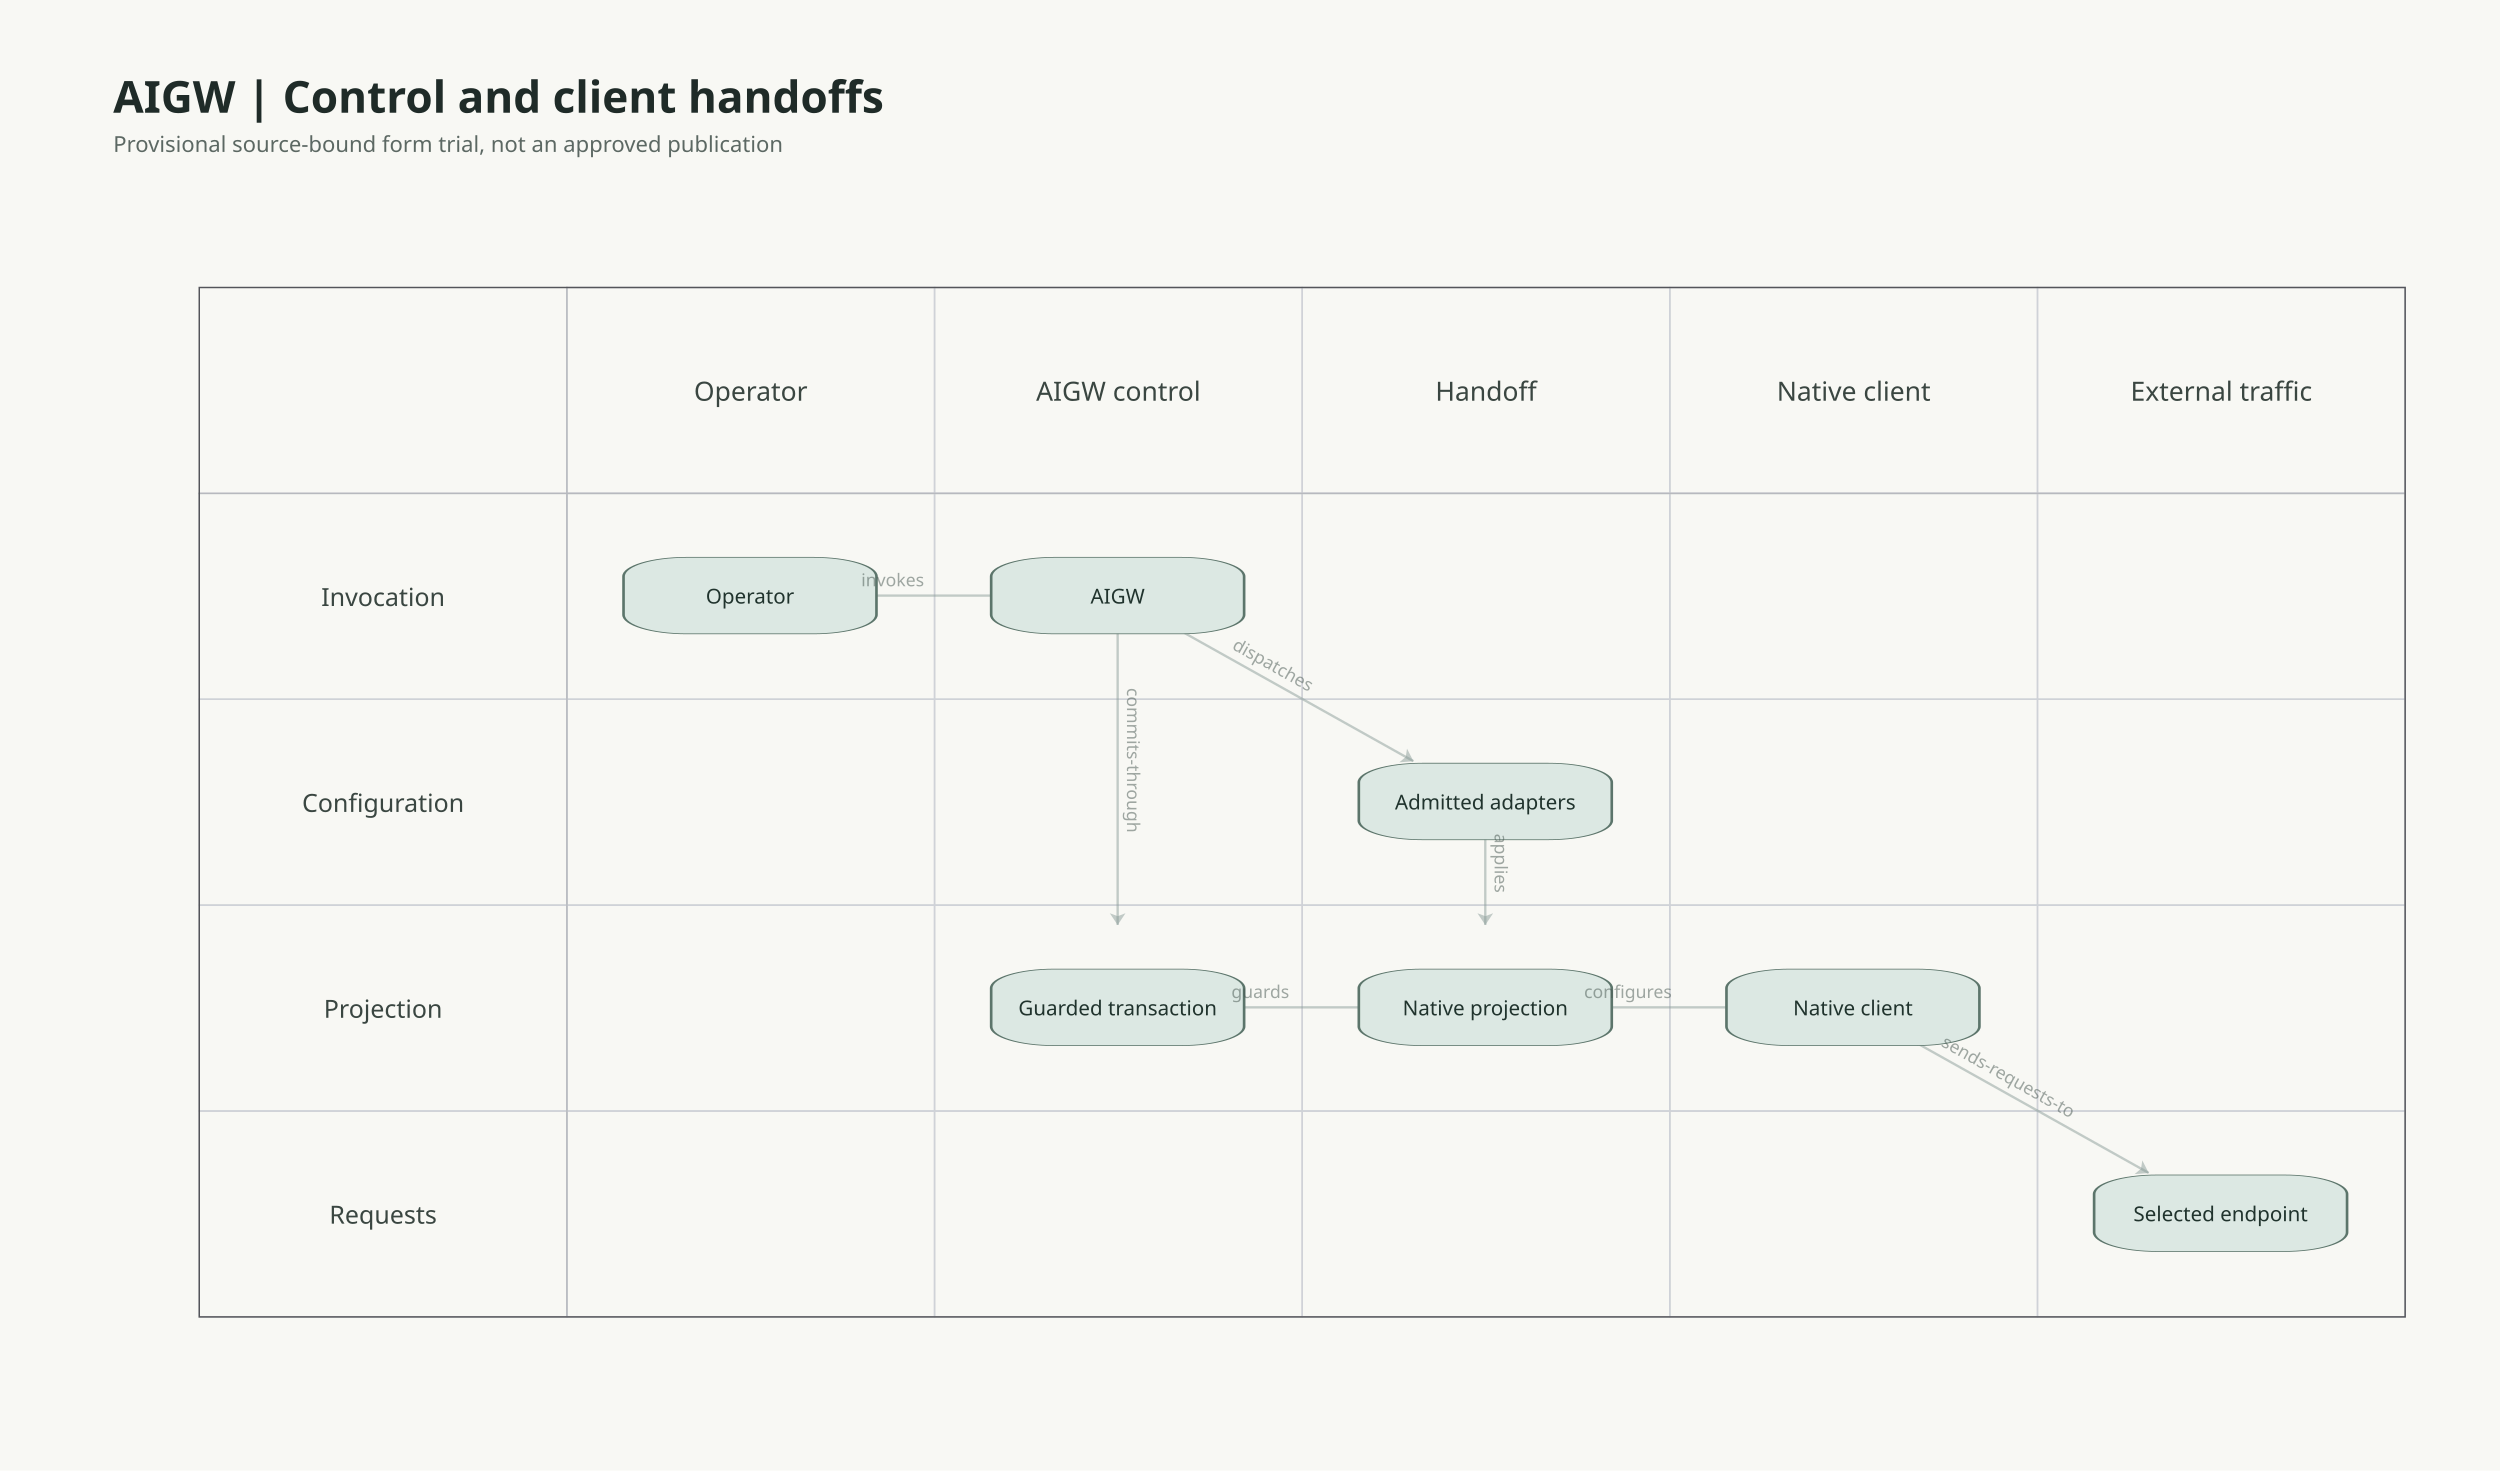
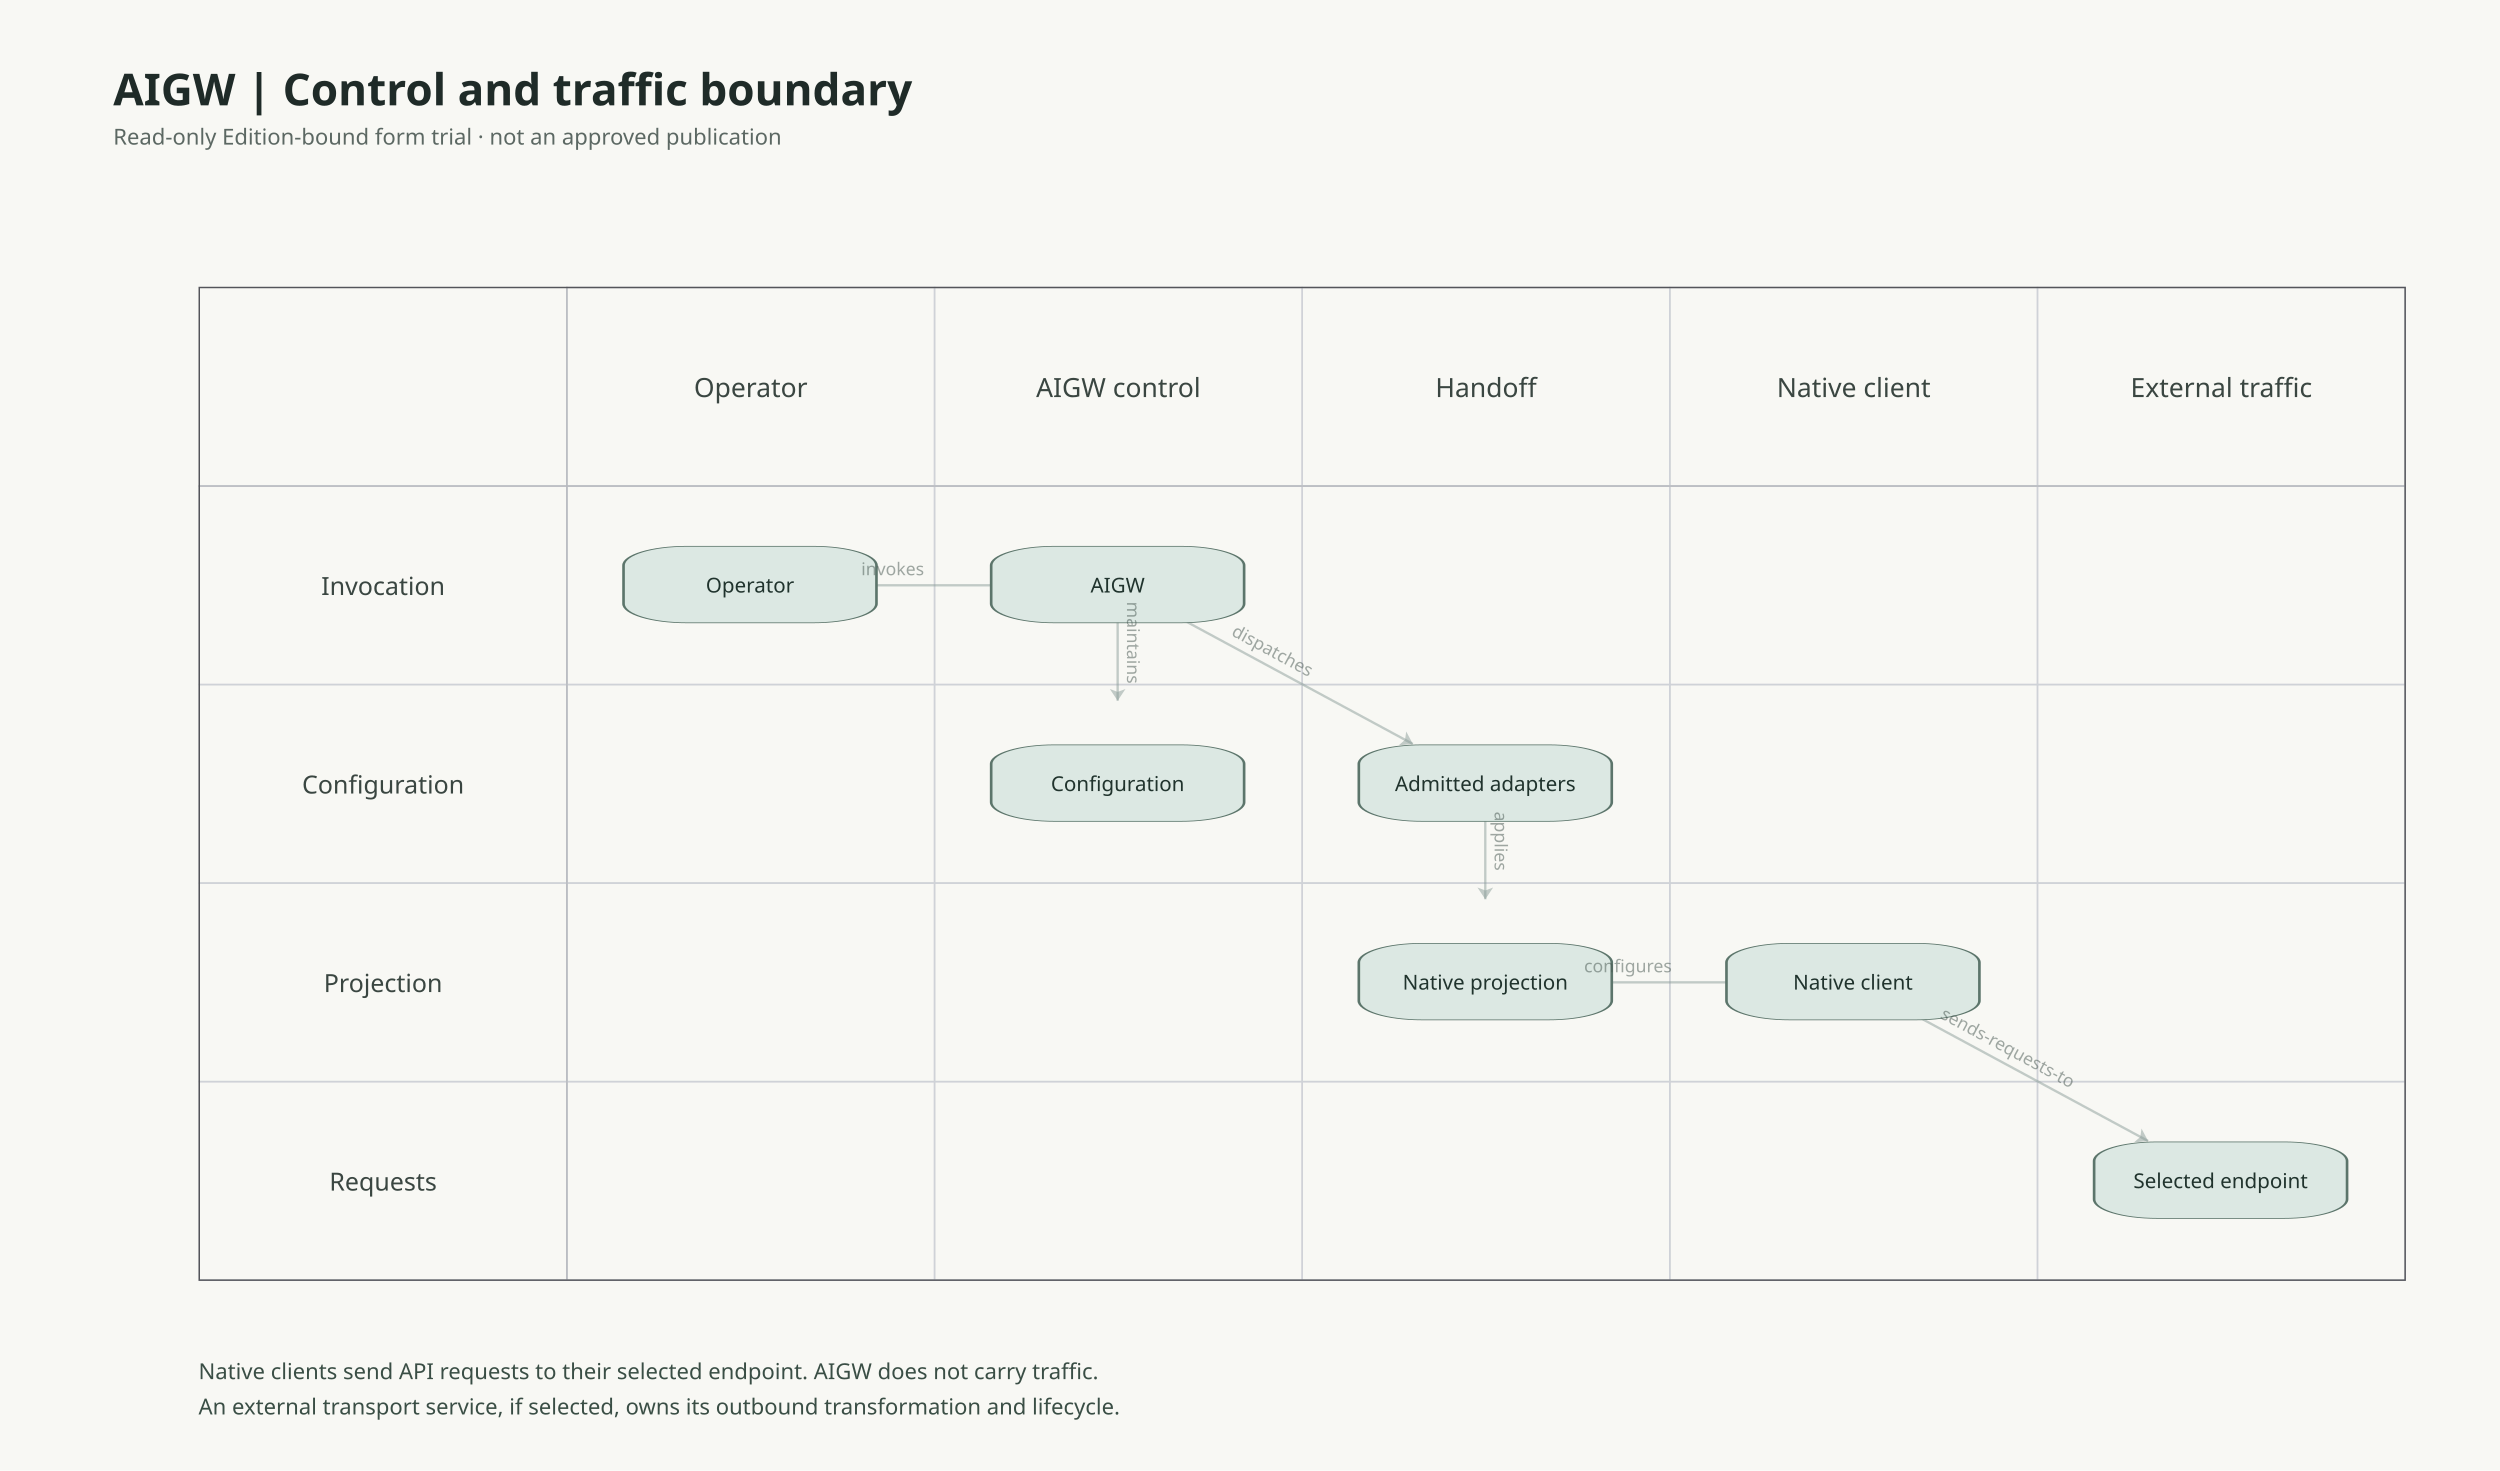
<svg xmlns="http://www.w3.org/2000/svg" width="1700" height="1000" version="1.1" baseProfile="full" viewBox="0 0 1700 1000">
  <rect width="1700" height="1000" x="0" y="0" fill="#f8f8f4" />
-   <path d="M135 195l1500 0l0 700l-1500 0Z" fill="none" pointer-events="visible" stroke="#54555a" stroke-width="0" class="zr0-cls-0" />
-   <path d="M385.5 335.5l250 0l0 140l-250 0Z" fill="none" pointer-events="visible" stroke="#cfd2d7" class="zr0-cls-0" />
-   <path d="M635.5 335.5l250 0l0 140l-250 0Z" fill="none" pointer-events="visible" stroke="#cfd2d7" class="zr0-cls-0" />
-   <path d="M885.5 335.5l250 0l0 140l-250 0Z" fill="none" pointer-events="visible" stroke="#cfd2d7" class="zr0-cls-0" />
-   <path d="M1135.5 335.5l250 0l0 140l-250 0Z" fill="none" pointer-events="visible" stroke="#cfd2d7" class="zr0-cls-0" />
-   <path d="M1385.5 335.5l250 0l0 140l-250 0Z" fill="none" pointer-events="visible" stroke="#cfd2d7" class="zr0-cls-0" />
-   <path d="M385.5 475.5l250 0l0 140l-250 0Z" fill="none" pointer-events="visible" stroke="#cfd2d7" class="zr0-cls-0" />
-   <path d="M635.5 475.5l250 0l0 140l-250 0Z" fill="none" pointer-events="visible" stroke="#cfd2d7" class="zr0-cls-0" />
-   <path d="M885.5 475.5l250 0l0 140l-250 0Z" fill="none" pointer-events="visible" stroke="#cfd2d7" class="zr0-cls-0" />
-   <path d="M1135.5 475.5l250 0l0 140l-250 0Z" fill="none" pointer-events="visible" stroke="#cfd2d7" class="zr0-cls-0" />
-   <path d="M1385.5 475.5l250 0l0 140l-250 0Z" fill="none" pointer-events="visible" stroke="#cfd2d7" class="zr0-cls-0" />
-   <path d="M385.5 615.5l250 0l0 140l-250 0Z" fill="none" pointer-events="visible" stroke="#cfd2d7" class="zr0-cls-0" />
-   <path d="M635.5 615.5l250 0l0 140l-250 0Z" fill="none" pointer-events="visible" stroke="#cfd2d7" class="zr0-cls-0" />
-   <path d="M885.5 615.5l250 0l0 140l-250 0Z" fill="none" pointer-events="visible" stroke="#cfd2d7" class="zr0-cls-0" />
-   <path d="M1135.5 615.5l250 0l0 140l-250 0Z" fill="none" pointer-events="visible" stroke="#cfd2d7" class="zr0-cls-0" />
-   <path d="M1385.5 615.5l250 0l0 140l-250 0Z" fill="none" pointer-events="visible" stroke="#cfd2d7" class="zr0-cls-0" />
-   <path d="M385.5 755.5l250 0l0 140l-250 0Z" fill="none" pointer-events="visible" stroke="#cfd2d7" class="zr0-cls-0" />
-   <path d="M635.5 755.5l250 0l0 140l-250 0Z" fill="none" pointer-events="visible" stroke="#cfd2d7" class="zr0-cls-0" />
-   <path d="M885.5 755.5l250 0l0 140l-250 0Z" fill="none" pointer-events="visible" stroke="#cfd2d7" class="zr0-cls-0" />
-   <path d="M1135.5 755.5l250 0l0 140l-250 0Z" fill="none" pointer-events="visible" stroke="#cfd2d7" class="zr0-cls-0" />
-   <path d="M1385.5 755.5l250 0l0 140l-250 0Z" fill="none" pointer-events="visible" stroke="#cfd2d7" class="zr0-cls-0" />
-   <path d="M135.5 195.5l250 0l0 140l-250 0Z" fill="none" pointer-events="visible" class="zr0-cls-0" />
-   <path d="M385.5 195.5l250 0l0 140l-250 0Z" fill="none" pointer-events="visible" stroke="#cfd2d7" class="zr0-cls-0" />
-   <path d="M635.5 195.5l250 0l0 140l-250 0Z" fill="none" pointer-events="visible" stroke="#cfd2d7" class="zr0-cls-0" />
-   <path d="M885.5 195.5l250 0l0 140l-250 0Z" fill="none" pointer-events="visible" stroke="#cfd2d7" class="zr0-cls-0" />
-   <path d="M1135.5 195.5l250 0l0 140l-250 0Z" fill="none" pointer-events="visible" stroke="#cfd2d7" class="zr0-cls-0" />
-   <path d="M1385.5 195.5l250 0l0 140l-250 0Z" fill="none" pointer-events="visible" stroke="#cfd2d7" class="zr0-cls-0" />
-   <path d="M135.5 335.5l250 0l0 140l-250 0Z" fill="none" pointer-events="visible" stroke="#cfd2d7" class="zr0-cls-0" />
-   <path d="M135.5 475.5l250 0l0 140l-250 0Z" fill="none" pointer-events="visible" stroke="#cfd2d7" class="zr0-cls-0" />
-   <path d="M135.5 615.5l250 0l0 140l-250 0Z" fill="none" pointer-events="visible" stroke="#cfd2d7" class="zr0-cls-0" />
-   <path d="M135.5 755.5l250 0l0 140l-250 0Z" fill="none" pointer-events="visible" stroke="#cfd2d7" class="zr0-cls-0" />
+   <path d="M135 195l1500 0l0 675l-1500 0Z" fill="none" pointer-events="visible" stroke="#54555a" stroke-width="0" class="zr0-cls-0" />
+   <path d="M385.5 330.5l250 0l0 135l-250 0Z" fill="none" pointer-events="visible" stroke="#cfd2d7" class="zr0-cls-0" />
+   <path d="M635.5 330.5l250 0l0 135l-250 0Z" fill="none" pointer-events="visible" stroke="#cfd2d7" class="zr0-cls-0" />
+   <path d="M885.5 330.5l250 0l0 135l-250 0Z" fill="none" pointer-events="visible" stroke="#cfd2d7" class="zr0-cls-0" />
+   <path d="M1135.5 330.5l250 0l0 135l-250 0Z" fill="none" pointer-events="visible" stroke="#cfd2d7" class="zr0-cls-0" />
+   <path d="M1385.5 330.5l250 0l0 135l-250 0Z" fill="none" pointer-events="visible" stroke="#cfd2d7" class="zr0-cls-0" />
+   <path d="M385.5 465.5l250 0l0 135l-250 0Z" fill="none" pointer-events="visible" stroke="#cfd2d7" class="zr0-cls-0" />
+   <path d="M635.5 465.5l250 0l0 135l-250 0Z" fill="none" pointer-events="visible" stroke="#cfd2d7" class="zr0-cls-0" />
+   <path d="M885.5 465.5l250 0l0 135l-250 0Z" fill="none" pointer-events="visible" stroke="#cfd2d7" class="zr0-cls-0" />
+   <path d="M1135.5 465.5l250 0l0 135l-250 0Z" fill="none" pointer-events="visible" stroke="#cfd2d7" class="zr0-cls-0" />
+   <path d="M1385.5 465.5l250 0l0 135l-250 0Z" fill="none" pointer-events="visible" stroke="#cfd2d7" class="zr0-cls-0" />
+   <path d="M385.5 600.5l250 0l0 135l-250 0Z" fill="none" pointer-events="visible" stroke="#cfd2d7" class="zr0-cls-0" />
+   <path d="M635.5 600.5l250 0l0 135l-250 0Z" fill="none" pointer-events="visible" stroke="#cfd2d7" class="zr0-cls-0" />
+   <path d="M885.5 600.5l250 0l0 135l-250 0Z" fill="none" pointer-events="visible" stroke="#cfd2d7" class="zr0-cls-0" />
+   <path d="M1135.5 600.5l250 0l0 135l-250 0Z" fill="none" pointer-events="visible" stroke="#cfd2d7" class="zr0-cls-0" />
+   <path d="M1385.5 600.5l250 0l0 135l-250 0Z" fill="none" pointer-events="visible" stroke="#cfd2d7" class="zr0-cls-0" />
+   <path d="M385.5 735.5l250 0l0 135l-250 0Z" fill="none" pointer-events="visible" stroke="#cfd2d7" class="zr0-cls-0" />
+   <path d="M635.5 735.5l250 0l0 135l-250 0Z" fill="none" pointer-events="visible" stroke="#cfd2d7" class="zr0-cls-0" />
+   <path d="M885.5 735.5l250 0l0 135l-250 0Z" fill="none" pointer-events="visible" stroke="#cfd2d7" class="zr0-cls-0" />
+   <path d="M1135.5 735.5l250 0l0 135l-250 0Z" fill="none" pointer-events="visible" stroke="#cfd2d7" class="zr0-cls-0" />
+   <path d="M1385.5 735.5l250 0l0 135l-250 0Z" fill="none" pointer-events="visible" stroke="#cfd2d7" class="zr0-cls-0" />
+   <path d="M135.5 195.5l250 0l0 135l-250 0Z" fill="none" pointer-events="visible" class="zr0-cls-0" />
+   <path d="M385.5 195.5l250 0l0 135l-250 0Z" fill="none" pointer-events="visible" stroke="#cfd2d7" class="zr0-cls-0" />
+   <path d="M635.5 195.5l250 0l0 135l-250 0Z" fill="none" pointer-events="visible" stroke="#cfd2d7" class="zr0-cls-0" />
+   <path d="M885.5 195.5l250 0l0 135l-250 0Z" fill="none" pointer-events="visible" stroke="#cfd2d7" class="zr0-cls-0" />
+   <path d="M1135.5 195.5l250 0l0 135l-250 0Z" fill="none" pointer-events="visible" stroke="#cfd2d7" class="zr0-cls-0" />
+   <path d="M1385.5 195.5l250 0l0 135l-250 0Z" fill="none" pointer-events="visible" stroke="#cfd2d7" class="zr0-cls-0" />
+   <path d="M135.5 330.5l250 0l0 135l-250 0Z" fill="none" pointer-events="visible" stroke="#cfd2d7" class="zr0-cls-0" />
+   <path d="M135.5 465.5l250 0l0 135l-250 0Z" fill="none" pointer-events="visible" stroke="#cfd2d7" class="zr0-cls-0" />
+   <path d="M135.5 600.5l250 0l0 135l-250 0Z" fill="none" pointer-events="visible" stroke="#cfd2d7" class="zr0-cls-0" />
+   <path d="M135.5 735.5l250 0l0 135l-250 0Z" fill="none" pointer-events="visible" stroke="#cfd2d7" class="zr0-cls-0" />
  <g clip-path="url(#zr0-c0)">
-     <text dominant-baseline="central" text-anchor="middle" style="font-size:18px;font-family:sans-serif;" transform="translate(510.5 265.5)" fill="#3a4641">Operator</text>
+     <text dominant-baseline="central" text-anchor="middle" style="font-size:18px;font-family:sans-serif;" transform="translate(510.5 263)" fill="#3a4641">Operator</text>
  </g>
  <g clip-path="url(#zr0-c1)">
-     <text dominant-baseline="central" text-anchor="middle" style="font-size:18px;font-family:sans-serif;" xml:space="preserve" transform="translate(760.5 265.5)" fill="#3a4641">AIGW control</text>
+     <text dominant-baseline="central" text-anchor="middle" style="font-size:18px;font-family:sans-serif;" xml:space="preserve" transform="translate(760.5 263)" fill="#3a4641">AIGW control</text>
  </g>
  <g clip-path="url(#zr0-c2)">
-     <text dominant-baseline="central" text-anchor="middle" style="font-size:18px;font-family:sans-serif;" transform="translate(1010.5 265.5)" fill="#3a4641">Handoff</text>
+     <text dominant-baseline="central" text-anchor="middle" style="font-size:18px;font-family:sans-serif;" transform="translate(1010.5 263)" fill="#3a4641">Handoff</text>
  </g>
  <g clip-path="url(#zr0-c3)">
-     <text dominant-baseline="central" text-anchor="middle" style="font-size:18px;font-family:sans-serif;" xml:space="preserve" transform="translate(1260.5 265.5)" fill="#3a4641">Native client</text>
+     <text dominant-baseline="central" text-anchor="middle" style="font-size:18px;font-family:sans-serif;" xml:space="preserve" transform="translate(1260.5 263)" fill="#3a4641">Native client</text>
  </g>
  <g clip-path="url(#zr0-c4)">
-     <text dominant-baseline="central" text-anchor="middle" style="font-size:18px;font-family:sans-serif;" xml:space="preserve" transform="translate(1510.5 265.5)" fill="#3a4641">External traffic</text>
+     <text dominant-baseline="central" text-anchor="middle" style="font-size:18px;font-family:sans-serif;" xml:space="preserve" transform="translate(1510.5 263)" fill="#3a4641">External traffic</text>
  </g>
  <g clip-path="url(#zr0-c5)">
-     <text dominant-baseline="central" text-anchor="middle" style="font-size:17px;font-family:sans-serif;" transform="translate(260.5 405.5)" fill="#3a4641">Invocation</text>
+     <text dominant-baseline="central" text-anchor="middle" style="font-size:17px;font-family:sans-serif;" transform="translate(260.5 398)" fill="#3a4641">Invocation</text>
  </g>
  <g clip-path="url(#zr0-c6)">
-     <text dominant-baseline="central" text-anchor="middle" style="font-size:17px;font-family:sans-serif;" transform="translate(260.5 545.5)" fill="#3a4641">Configuration</text>
+     <text dominant-baseline="central" text-anchor="middle" style="font-size:17px;font-family:sans-serif;" transform="translate(260.5 533)" fill="#3a4641">Configuration</text>
  </g>
  <g clip-path="url(#zr0-c7)">
-     <text dominant-baseline="central" text-anchor="middle" style="font-size:17px;font-family:sans-serif;" transform="translate(260.5 685.5)" fill="#3a4641">Projection</text>
+     <text dominant-baseline="central" text-anchor="middle" style="font-size:17px;font-family:sans-serif;" transform="translate(260.5 668)" fill="#3a4641">Projection</text>
  </g>
  <g clip-path="url(#zr0-c8)">
-     <text dominant-baseline="central" text-anchor="middle" style="font-size:17px;font-family:sans-serif;" transform="translate(260.5 825.5)" fill="#3a4641">Requests</text>
+     <text dominant-baseline="central" text-anchor="middle" style="font-size:17px;font-family:sans-serif;" transform="translate(260.5 803)" fill="#3a4641">Requests</text>
  </g>
-   <path d="M135 335.5L1635 335.5" fill="none" pointer-events="visible" stroke="#b7b9be" class="zr0-cls-0" />
-   <path d="M385.5 195L385.5 895" fill="none" pointer-events="visible" stroke="#b7b9be" class="zr0-cls-0" />
-   <path d="M135.5 195.5l1500 0l0 700l-1500 0Z" fill="none" pointer-events="visible" stroke="#54555a" class="zr0-cls-0" />
-   <path d="M510 405L704 405" fill="none" pointer-events="visible" stroke="#8b9c98" stroke-width="1.6" stroke-opacity="0.5" ecmeta_series_index="0" ecmeta_data_index="0" ecmeta_ssr_type="chart" class="zr0-cls-1" />
-   <path d="M0 0L5.3 8L0 6L-5.3 8L0 0Z" transform="matrix(0,1,-1,0,704,405)" fill="#8b9c98" fill-opacity="0.5" ecmeta_series_index="0" ecmeta_data_index="0" ecmeta_ssr_type="chart" class="zr0-cls-2" />
-   <path d="M760 405L961.1 517.6" fill="none" pointer-events="visible" stroke="#8b9c98" stroke-width="1.6" stroke-opacity="0.5" ecmeta_series_index="0" ecmeta_data_index="1" ecmeta_ssr_type="chart" class="zr0-cls-1" />
-   <path d="M0 0L5.333 8L0 6L-5.333 8L0 0Z" transform="matrix(-0.489,0.873,-0.873,-0.489,961.1397,517.6382)" fill="#8b9c98" fill-opacity="0.5" ecmeta_series_index="0" ecmeta_data_index="1" ecmeta_ssr_type="chart" class="zr0-cls-2" />
-   <path d="M760 405L760 629" fill="none" pointer-events="visible" stroke="#8b9c98" stroke-width="1.6" stroke-opacity="0.5" ecmeta_series_index="0" ecmeta_data_index="2" ecmeta_ssr_type="chart" class="zr0-cls-1" />
-   <path d="M0 0L5.333 8L0 6L-5.333 8L0 0Z" transform="matrix(-1,0,0,-1,760,629)" fill="#8b9c98" fill-opacity="0.5" ecmeta_series_index="0" ecmeta_data_index="2" ecmeta_ssr_type="chart" class="zr0-cls-2" />
-   <path d="M1010 545L1010 629" fill="none" pointer-events="visible" stroke="#8b9c98" stroke-width="1.6" stroke-opacity="0.5" ecmeta_series_index="0" ecmeta_data_index="3" ecmeta_ssr_type="chart" class="zr0-cls-1" />
-   <path d="M0 0L5.333 8L0 6L-5.333 8L0 0Z" transform="matrix(-1,0,0,-1,1010,629)" fill="#8b9c98" fill-opacity="0.5" ecmeta_series_index="0" ecmeta_data_index="3" ecmeta_ssr_type="chart" class="zr0-cls-2" />
-   <path d="M760 685L954 685" fill="none" pointer-events="visible" stroke="#8b9c98" stroke-width="1.6" stroke-opacity="0.5" ecmeta_series_index="0" ecmeta_data_index="4" ecmeta_ssr_type="chart" class="zr0-cls-1" />
-   <path d="M0 0L5.3 8L0 6L-5.3 8L0 0Z" transform="matrix(0,1,-1,0,954,685)" fill="#8b9c98" fill-opacity="0.5" ecmeta_series_index="0" ecmeta_data_index="4" ecmeta_ssr_type="chart" class="zr0-cls-2" />
-   <path d="M1010 685L1204 685" fill="none" pointer-events="visible" stroke="#8b9c98" stroke-width="1.6" stroke-opacity="0.5" ecmeta_series_index="0" ecmeta_data_index="5" ecmeta_ssr_type="chart" class="zr0-cls-1" />
-   <path d="M0 0L5.3 8L0 6L-5.3 8L0 0Z" transform="matrix(0,1,-1,0,1204,685)" fill="#8b9c98" fill-opacity="0.5" ecmeta_series_index="0" ecmeta_data_index="5" ecmeta_ssr_type="chart" class="zr0-cls-2" />
-   <path d="M1260 685L1461.1 797.6" fill="none" pointer-events="visible" stroke="#8b9c98" stroke-width="1.6" stroke-opacity="0.5" ecmeta_series_index="0" ecmeta_data_index="6" ecmeta_ssr_type="chart" class="zr0-cls-1" />
-   <path d="M0 0L5.333 8L0 6L-5.333 8L0 0Z" transform="matrix(-0.489,0.873,-0.873,-0.489,1461.14,797.6382)" fill="#8b9c98" fill-opacity="0.5" ecmeta_series_index="0" ecmeta_data_index="6" ecmeta_ssr_type="chart" class="zr0-cls-2" />
-   <path d="M-0.5 -1L0.5 -1A0.5 0.5 0 0 1 1 -0.5L1 0.5A0.5 0.5 0 0 1 0.5 1L-0.5 1A0.5 0.5 0 0 1 -1 0.5L-1 -0.5A0.5 0.5 0 0 1 -0.5 -1Z" transform="matrix(86,0,0,26,510,405)" fill="#dce8e3" stroke="#5c756b" stroke-width="0.021" ecmeta_series_index="0" ecmeta_data_index="0" ecmeta_ssr_type="chart" class="zr0-cls-3" />
-   <path d="M-0.5 -1L0.5 -1A0.5 0.5 0 0 1 1 -0.5L1 0.5A0.5 0.5 0 0 1 0.5 1L-0.5 1A0.5 0.5 0 0 1 -1 0.5L-1 -0.5A0.5 0.5 0 0 1 -0.5 -1Z" transform="matrix(86,0,0,26,760,405)" fill="#dce8e3" stroke="#5c756b" stroke-width="0.021" ecmeta_series_index="0" ecmeta_data_index="1" ecmeta_ssr_type="chart" class="zr0-cls-3" />
-   <path d="M-0.5 -1L0.5 -1A0.5 0.5 0 0 1 1 -0.5L1 0.5A0.5 0.5 0 0 1 0.5 1L-0.5 1A0.5 0.5 0 0 1 -1 0.5L-1 -0.5A0.5 0.5 0 0 1 -0.5 -1Z" transform="matrix(86,0,0,26,1010,545)" fill="#dce8e3" stroke="#5c756b" stroke-width="0.021" ecmeta_series_index="0" ecmeta_data_index="2" ecmeta_ssr_type="chart" class="zr0-cls-3" />
-   <path d="M-0.5 -1L0.5 -1A0.5 0.5 0 0 1 1 -0.5L1 0.5A0.5 0.5 0 0 1 0.5 1L-0.5 1A0.5 0.5 0 0 1 -1 0.5L-1 -0.5A0.5 0.5 0 0 1 -0.5 -1Z" transform="matrix(86,0,0,26,760,685)" fill="#dce8e3" stroke="#5c756b" stroke-width="0.021" ecmeta_series_index="0" ecmeta_data_index="3" ecmeta_ssr_type="chart" class="zr0-cls-3" />
-   <path d="M-0.5 -1L0.5 -1A0.5 0.5 0 0 1 1 -0.5L1 0.5A0.5 0.5 0 0 1 0.5 1L-0.5 1A0.5 0.5 0 0 1 -1 0.5L-1 -0.5A0.5 0.5 0 0 1 -0.5 -1Z" transform="matrix(86,0,0,26,1010,685)" fill="#dce8e3" stroke="#5c756b" stroke-width="0.021" ecmeta_series_index="0" ecmeta_data_index="4" ecmeta_ssr_type="chart" class="zr0-cls-3" />
-   <path d="M-0.5 -1L0.5 -1A0.5 0.5 0 0 1 1 -0.5L1 0.5A0.5 0.5 0 0 1 0.5 1L-0.5 1A0.5 0.5 0 0 1 -1 0.5L-1 -0.5A0.5 0.5 0 0 1 -0.5 -1Z" transform="matrix(86,0,0,26,1260,685)" fill="#dce8e3" stroke="#5c756b" stroke-width="0.021" ecmeta_series_index="0" ecmeta_data_index="5" ecmeta_ssr_type="chart" class="zr0-cls-3" />
-   <path d="M-0.5 -1L0.5 -1A0.5 0.5 0 0 1 1 -0.5L1 0.5A0.5 0.5 0 0 1 0.5 1L-0.5 1A0.5 0.5 0 0 1 -1 0.5L-1 -0.5A0.5 0.5 0 0 1 -0.5 -1Z" transform="matrix(86,0,0,26,1510,825)" fill="#dce8e3" stroke="#5c756b" stroke-width="0.021" ecmeta_series_index="0" ecmeta_data_index="6" ecmeta_ssr_type="chart" class="zr0-cls-3" />
-   <text dominant-baseline="central" text-anchor="middle" style="font-size:14px;font-family:sans-serif;" transform="translate(510 405)" fill="#20332d">Operator</text>
-   <text dominant-baseline="central" text-anchor="middle" style="font-size:14px;font-family:sans-serif;" transform="translate(760 405)" fill="#20332d">AIGW</text>
-   <text dominant-baseline="central" text-anchor="middle" style="font-size:14px;font-family:sans-serif;" xml:space="preserve" transform="translate(1010 545)" fill="#20332d">Admitted adapters</text>
-   <text dominant-baseline="central" text-anchor="middle" style="font-size:14px;font-family:sans-serif;" xml:space="preserve" transform="translate(760 685)" fill="#20332d">Guarded transaction</text>
-   <text dominant-baseline="central" text-anchor="middle" style="font-size:14px;font-family:sans-serif;" xml:space="preserve" transform="translate(1010 685)" fill="#20332d">Native projection</text>
-   <text dominant-baseline="central" text-anchor="middle" style="font-size:14px;font-family:sans-serif;" xml:space="preserve" transform="translate(1260 685)" fill="#20332d">Native client</text>
-   <text dominant-baseline="central" text-anchor="middle" style="font-size:14px;font-family:sans-serif;" xml:space="preserve" transform="translate(1510 825)" fill="#20332d">Selected endpoint</text>
-   <text dominant-baseline="central" text-anchor="middle" style="font-size:12px;font-family:sans-serif;" y="-6" transform="translate(607 400)" fill="#44554e" fill-opacity="0.5">invokes</text>
-   <text dominant-baseline="central" text-anchor="middle" style="font-size:12px;font-family:sans-serif;" y="-6" transform="matrix(0.873,0.489,-0.489,0.873,863.0128,456.9566)" fill="#44554e" fill-opacity="0.5">dispatches</text>
-   <text dominant-baseline="central" text-anchor="middle" style="font-size:12px;font-family:sans-serif;" y="-6" transform="matrix(0,1,-1,0,765,517)" fill="#44554e" fill-opacity="0.5">commits-through</text>
-   <text dominant-baseline="central" text-anchor="middle" style="font-size:12px;font-family:sans-serif;" y="-6" transform="matrix(0,1,-1,0,1015,587)" fill="#44554e" fill-opacity="0.5">applies</text>
-   <text dominant-baseline="central" text-anchor="middle" style="font-size:12px;font-family:sans-serif;" y="-6" transform="translate(857 680)" fill="#44554e" fill-opacity="0.5">guards</text>
-   <text dominant-baseline="central" text-anchor="middle" style="font-size:12px;font-family:sans-serif;" y="-6" transform="translate(1107 680)" fill="#44554e" fill-opacity="0.5">configures</text>
-   <text dominant-baseline="central" text-anchor="middle" style="font-size:12px;font-family:sans-serif;" y="-6" transform="matrix(0.873,0.489,-0.489,0.873,1363.013,736.9566)" fill="#44554e" fill-opacity="0.5">sends-requests-to</text>
-   <path d="M-5 -5l473.2 0l0 65l-473.2 0Z" transform="translate(77 50)" fill="rgb(0,0,0)" fill-opacity="0" stroke="#3c3c41" stroke-width="0" class="zr0-cls-0" />
-   <text dominant-baseline="central" text-anchor="start" style="font-size:30px;font-family:sans-serif;font-weight:600;" xml:space="preserve" y="15" transform="translate(77 50)" fill="#1f2b28">AIGW | Control and client handoffs</text>
-   <text dominant-baseline="central" text-anchor="start" style="font-size:15px;font-family:sans-serif;" xml:space="preserve" y="47.5" transform="translate(77 50)" fill="#5c6863">Provisional source-bound form trial, not an approved publication</text>
+   <path d="M135 330.5L1635 330.5" fill="none" pointer-events="visible" stroke="#b7b9be" class="zr0-cls-0" />
+   <path d="M385.5 195L385.5 870" fill="none" pointer-events="visible" stroke="#b7b9be" class="zr0-cls-0" />
+   <path d="M135.5 195.5l1500 0l0 675l-1500 0Z" fill="none" pointer-events="visible" stroke="#54555a" class="zr0-cls-0" />
+   <path d="M0 0l589.2 0l0 48l-589.2 0Z" transform="translate(135 920)" fill="none" pointer-events="visible" class="zr0-cls-1" />
+   <text dominant-baseline="central" text-anchor="start" style="font-size:15px;font-family:sans-serif;" xml:space="preserve" y="12" transform="translate(135 920)" fill="#3a4e45">Native clients send API requests to their selected endpoint. AIGW does not carry traffic.</text>
+   <text dominant-baseline="central" text-anchor="start" style="font-size:15px;font-family:sans-serif;" xml:space="preserve" y="36" transform="translate(135 920)" fill="#3a4e45">An external transport service, if selected, owns its outbound transformation and lifecycle.</text>
+   <path d="M510 398L704 398" fill="none" pointer-events="visible" stroke="#8b9c98" stroke-width="1.6" stroke-opacity="0.5" ecmeta_series_index="0" ecmeta_data_index="0" ecmeta_ssr_type="chart" class="zr0-cls-1" />
+   <path d="M0 0L5.3 8L0 6L-5.3 8L0 0Z" transform="matrix(0,1,-1,0,704,397.5)" fill="#8b9c98" fill-opacity="0.5" ecmeta_series_index="0" ecmeta_data_index="0" ecmeta_ssr_type="chart" class="zr0-cls-2" />
+   <path d="M760 397.5L760 476.5" fill="none" pointer-events="visible" stroke="#8b9c98" stroke-width="1.6" stroke-opacity="0.5" ecmeta_series_index="0" ecmeta_data_index="1" ecmeta_ssr_type="chart" class="zr0-cls-1" />
+   <path d="M0 0L5.333 8L0 6L-5.333 8L0 0Z" transform="matrix(-1,0,0,-1,760,476.5)" fill="#8b9c98" fill-opacity="0.5" ecmeta_series_index="0" ecmeta_data_index="1" ecmeta_ssr_type="chart" class="zr0-cls-2" />
+   <path d="M760 397.5L960.7 505.9" fill="none" pointer-events="visible" stroke="#8b9c98" stroke-width="1.6" stroke-opacity="0.5" ecmeta_series_index="0" ecmeta_data_index="2" ecmeta_ssr_type="chart" class="zr0-cls-1" />
+   <path d="M0 0L5.333 8L0 6L-5.333 8L0 0Z" transform="matrix(-0.475,0.88,-0.88,-0.475,960.7253,505.8917)" fill="#8b9c98" fill-opacity="0.5" ecmeta_series_index="0" ecmeta_data_index="2" ecmeta_ssr_type="chart" class="zr0-cls-2" />
+   <path d="M1010 532.5L1010 611.5" fill="none" pointer-events="visible" stroke="#8b9c98" stroke-width="1.6" stroke-opacity="0.5" ecmeta_series_index="0" ecmeta_data_index="3" ecmeta_ssr_type="chart" class="zr0-cls-1" />
+   <path d="M0 0L5.333 8L0 6L-5.333 8L0 0Z" transform="matrix(-1,0,0,-1,1010,611.5)" fill="#8b9c98" fill-opacity="0.5" ecmeta_series_index="0" ecmeta_data_index="3" ecmeta_ssr_type="chart" class="zr0-cls-2" />
+   <path d="M1010 668L1204 668" fill="none" pointer-events="visible" stroke="#8b9c98" stroke-width="1.6" stroke-opacity="0.5" ecmeta_series_index="0" ecmeta_data_index="4" ecmeta_ssr_type="chart" class="zr0-cls-1" />
+   <path d="M0 0L5.3 8L0 6L-5.3 8L0 0Z" transform="matrix(0,1,-1,0,1204,667.5)" fill="#8b9c98" fill-opacity="0.5" ecmeta_series_index="0" ecmeta_data_index="4" ecmeta_ssr_type="chart" class="zr0-cls-2" />
+   <path d="M1260 667.5L1460.7 775.9" fill="none" pointer-events="visible" stroke="#8b9c98" stroke-width="1.6" stroke-opacity="0.5" ecmeta_series_index="0" ecmeta_data_index="5" ecmeta_ssr_type="chart" class="zr0-cls-1" />
+   <path d="M0 0L5.333 8L0 6L-5.333 8L0 0Z" transform="matrix(-0.475,0.88,-0.88,-0.475,1460.725,775.8917)" fill="#8b9c98" fill-opacity="0.5" ecmeta_series_index="0" ecmeta_data_index="5" ecmeta_ssr_type="chart" class="zr0-cls-2" />
+   <path d="M-0.5 -1L0.5 -1A0.5 0.5 0 0 1 1 -0.5L1 0.5A0.5 0.5 0 0 1 0.5 1L-0.5 1A0.5 0.5 0 0 1 -1 0.5L-1 -0.5A0.5 0.5 0 0 1 -0.5 -1Z" transform="matrix(86,0,0,26,510,397.5)" fill="#dce8e3" stroke="#5c756b" stroke-width="0.021" ecmeta_series_index="0" ecmeta_data_index="0" ecmeta_ssr_type="chart" class="zr0-cls-3" />
+   <path d="M-0.5 -1L0.5 -1A0.5 0.5 0 0 1 1 -0.5L1 0.5A0.5 0.5 0 0 1 0.5 1L-0.5 1A0.5 0.5 0 0 1 -1 0.5L-1 -0.5A0.5 0.5 0 0 1 -0.5 -1Z" transform="matrix(86,0,0,26,760,397.5)" fill="#dce8e3" stroke="#5c756b" stroke-width="0.021" ecmeta_series_index="0" ecmeta_data_index="1" ecmeta_ssr_type="chart" class="zr0-cls-3" />
+   <path d="M-0.5 -1L0.5 -1A0.5 0.5 0 0 1 1 -0.5L1 0.5A0.5 0.5 0 0 1 0.5 1L-0.5 1A0.5 0.5 0 0 1 -1 0.5L-1 -0.5A0.5 0.5 0 0 1 -0.5 -1Z" transform="matrix(86,0,0,26,760,532.5)" fill="#dce8e3" stroke="#5c756b" stroke-width="0.021" ecmeta_series_index="0" ecmeta_data_index="2" ecmeta_ssr_type="chart" class="zr0-cls-3" />
+   <path d="M-0.5 -1L0.5 -1A0.5 0.5 0 0 1 1 -0.5L1 0.5A0.5 0.5 0 0 1 0.5 1L-0.5 1A0.5 0.5 0 0 1 -1 0.5L-1 -0.5A0.5 0.5 0 0 1 -0.5 -1Z" transform="matrix(86,0,0,26,1010,532.5)" fill="#dce8e3" stroke="#5c756b" stroke-width="0.021" ecmeta_series_index="0" ecmeta_data_index="3" ecmeta_ssr_type="chart" class="zr0-cls-3" />
+   <path d="M-0.5 -1L0.5 -1A0.5 0.5 0 0 1 1 -0.5L1 0.5A0.5 0.5 0 0 1 0.5 1L-0.5 1A0.5 0.5 0 0 1 -1 0.5L-1 -0.5A0.5 0.5 0 0 1 -0.5 -1Z" transform="matrix(86,0,0,26,1010,667.5)" fill="#dce8e3" stroke="#5c756b" stroke-width="0.021" ecmeta_series_index="0" ecmeta_data_index="4" ecmeta_ssr_type="chart" class="zr0-cls-3" />
+   <path d="M-0.5 -1L0.5 -1A0.5 0.5 0 0 1 1 -0.5L1 0.5A0.5 0.5 0 0 1 0.5 1L-0.5 1A0.5 0.5 0 0 1 -1 0.5L-1 -0.5A0.5 0.5 0 0 1 -0.5 -1Z" transform="matrix(86,0,0,26,1260,667.5)" fill="#dce8e3" stroke="#5c756b" stroke-width="0.021" ecmeta_series_index="0" ecmeta_data_index="5" ecmeta_ssr_type="chart" class="zr0-cls-3" />
+   <path d="M-0.5 -1L0.5 -1A0.5 0.5 0 0 1 1 -0.5L1 0.5A0.5 0.5 0 0 1 0.5 1L-0.5 1A0.5 0.5 0 0 1 -1 0.5L-1 -0.5A0.5 0.5 0 0 1 -0.5 -1Z" transform="matrix(86,0,0,26,1510,802.5)" fill="#dce8e3" stroke="#5c756b" stroke-width="0.021" ecmeta_series_index="0" ecmeta_data_index="6" ecmeta_ssr_type="chart" class="zr0-cls-3" />
+   <text dominant-baseline="central" text-anchor="middle" style="font-size:14px;font-family:sans-serif;" transform="translate(510 397.5)" fill="#20332d">Operator</text>
+   <text dominant-baseline="central" text-anchor="middle" style="font-size:14px;font-family:sans-serif;" transform="translate(760 397.5)" fill="#20332d">AIGW</text>
+   <text dominant-baseline="central" text-anchor="middle" style="font-size:14px;font-family:sans-serif;" transform="translate(760 532.5)" fill="#20332d">Configuration</text>
+   <text dominant-baseline="central" text-anchor="middle" style="font-size:14px;font-family:sans-serif;" xml:space="preserve" transform="translate(1010 532.5)" fill="#20332d">Admitted adapters</text>
+   <text dominant-baseline="central" text-anchor="middle" style="font-size:14px;font-family:sans-serif;" xml:space="preserve" transform="translate(1010 667.5)" fill="#20332d">Native projection</text>
+   <text dominant-baseline="central" text-anchor="middle" style="font-size:14px;font-family:sans-serif;" xml:space="preserve" transform="translate(1260 667.5)" fill="#20332d">Native client</text>
+   <text dominant-baseline="central" text-anchor="middle" style="font-size:14px;font-family:sans-serif;" xml:space="preserve" transform="translate(1510 802.5)" fill="#20332d">Selected endpoint</text>
+   <text dominant-baseline="central" text-anchor="middle" style="font-size:12px;font-family:sans-serif;" y="-6" transform="translate(607 392.5)" fill="#44554e" fill-opacity="0.5">invokes</text>
+   <text dominant-baseline="central" text-anchor="middle" style="font-size:12px;font-family:sans-serif;" y="-6" transform="matrix(0,1,-1,0,765,437)" fill="#44554e" fill-opacity="0.5">maintains</text>
+   <text dominant-baseline="central" text-anchor="middle" style="font-size:12px;font-family:sans-serif;" y="-6" transform="matrix(0.88,0.475,-0.475,0.88,862.7384,447.2963)" fill="#44554e" fill-opacity="0.5">dispatches</text>
+   <text dominant-baseline="central" text-anchor="middle" style="font-size:12px;font-family:sans-serif;" y="-6" transform="matrix(0,1,-1,0,1015,572)" fill="#44554e" fill-opacity="0.5">applies</text>
+   <text dominant-baseline="central" text-anchor="middle" style="font-size:12px;font-family:sans-serif;" y="-6" transform="translate(1107 662.5)" fill="#44554e" fill-opacity="0.5">configures</text>
+   <text dominant-baseline="central" text-anchor="middle" style="font-size:12px;font-family:sans-serif;" y="-6" transform="matrix(0.88,0.475,-0.475,0.88,1362.738,717.2963)" fill="#44554e" fill-opacity="0.5">sends-requests-to</text>
+   <path d="M-5 -5l486.4 0l0 65l-486.4 0Z" transform="translate(77 45)" fill="rgb(0,0,0)" fill-opacity="0" stroke="#3c3c41" stroke-width="0" class="zr0-cls-0" />
+   <text dominant-baseline="central" text-anchor="start" style="font-size:30px;font-family:sans-serif;font-weight:600;" xml:space="preserve" y="15" transform="translate(77 45)" fill="#1f2b28">AIGW | Control and traffic boundary</text>
+   <text dominant-baseline="central" text-anchor="start" style="font-size:15px;font-family:sans-serif;" xml:space="preserve" y="47.5" transform="translate(77 45)" fill="#5c6863">Read-only Edition-bound form trial · not an approved publication</text>
  <defs>
    <clipPath id="zr0-c0">
-       <path d="M-124.5 -69.5l249 0l0 139l-249 0Z" transform="translate(510.5 265.5)" fill="#000" class="zr0-cls-0" />
+       <path d="M-124.5 -67l249 0l0 134l-249 0Z" transform="translate(510.5 263)" fill="#000" class="zr0-cls-0" />
    </clipPath>
    <clipPath id="zr0-c1">
-       <path d="M-124.5 -69.5l249 0l0 139l-249 0Z" transform="translate(760.5 265.5)" fill="#000" class="zr0-cls-0" />
+       <path d="M-124.5 -67l249 0l0 134l-249 0Z" transform="translate(760.5 263)" fill="#000" class="zr0-cls-0" />
    </clipPath>
    <clipPath id="zr0-c2">
-       <path d="M-124.5 -69.5l249 0l0 139l-249 0Z" transform="translate(1010.5 265.5)" fill="#000" class="zr0-cls-0" />
+       <path d="M-124.5 -67l249 0l0 134l-249 0Z" transform="translate(1010.5 263)" fill="#000" class="zr0-cls-0" />
    </clipPath>
    <clipPath id="zr0-c3">
-       <path d="M-124.5 -69.5l249 0l0 139l-249 0Z" transform="translate(1260.5 265.5)" fill="#000" class="zr0-cls-0" />
+       <path d="M-124.5 -67l249 0l0 134l-249 0Z" transform="translate(1260.5 263)" fill="#000" class="zr0-cls-0" />
    </clipPath>
    <clipPath id="zr0-c4">
-       <path d="M-124.5 -69.5l249 0l0 139l-249 0Z" transform="translate(1510.5 265.5)" fill="#000" class="zr0-cls-0" />
+       <path d="M-124.5 -67l249 0l0 134l-249 0Z" transform="translate(1510.5 263)" fill="#000" class="zr0-cls-0" />
    </clipPath>
    <clipPath id="zr0-c5">
-       <path d="M-124.5 -69.5l249 0l0 139l-249 0Z" transform="translate(260.5 405.5)" fill="#000" class="zr0-cls-0" />
+       <path d="M-124.5 -67l249 0l0 134l-249 0Z" transform="translate(260.5 398)" fill="#000" class="zr0-cls-0" />
    </clipPath>
    <clipPath id="zr0-c6">
-       <path d="M-124.5 -69.5l249 0l0 139l-249 0Z" transform="translate(260.5 545.5)" fill="#000" class="zr0-cls-0" />
+       <path d="M-124.5 -67l249 0l0 134l-249 0Z" transform="translate(260.5 533)" fill="#000" class="zr0-cls-0" />
    </clipPath>
    <clipPath id="zr0-c7">
-       <path d="M-124.5 -69.5l249 0l0 139l-249 0Z" transform="translate(260.5 685.5)" fill="#000" class="zr0-cls-0" />
+       <path d="M-124.5 -67l249 0l0 134l-249 0Z" transform="translate(260.5 668)" fill="#000" class="zr0-cls-0" />
    </clipPath>
    <clipPath id="zr0-c8">
-       <path d="M-124.5 -69.5l249 0l0 139l-249 0Z" transform="translate(260.5 825.5)" fill="#000" class="zr0-cls-0" />
+       <path d="M-124.5 -67l249 0l0 134l-249 0Z" transform="translate(260.5 803)" fill="#000" class="zr0-cls-0" />
    </clipPath>
  </defs>
  <style>
.zr0-cls-0:hover {
pointer-events:none;
}
.zr0-cls-1:hover {
cursor:pointer;
}
.zr0-cls-2:hover {
cursor:pointer;
fill:rgba(152,171,167,1);
}
.zr0-cls-3:hover {
cursor:pointer;
fill:rgba(242,255,249,1);
}



</style>
</svg>
